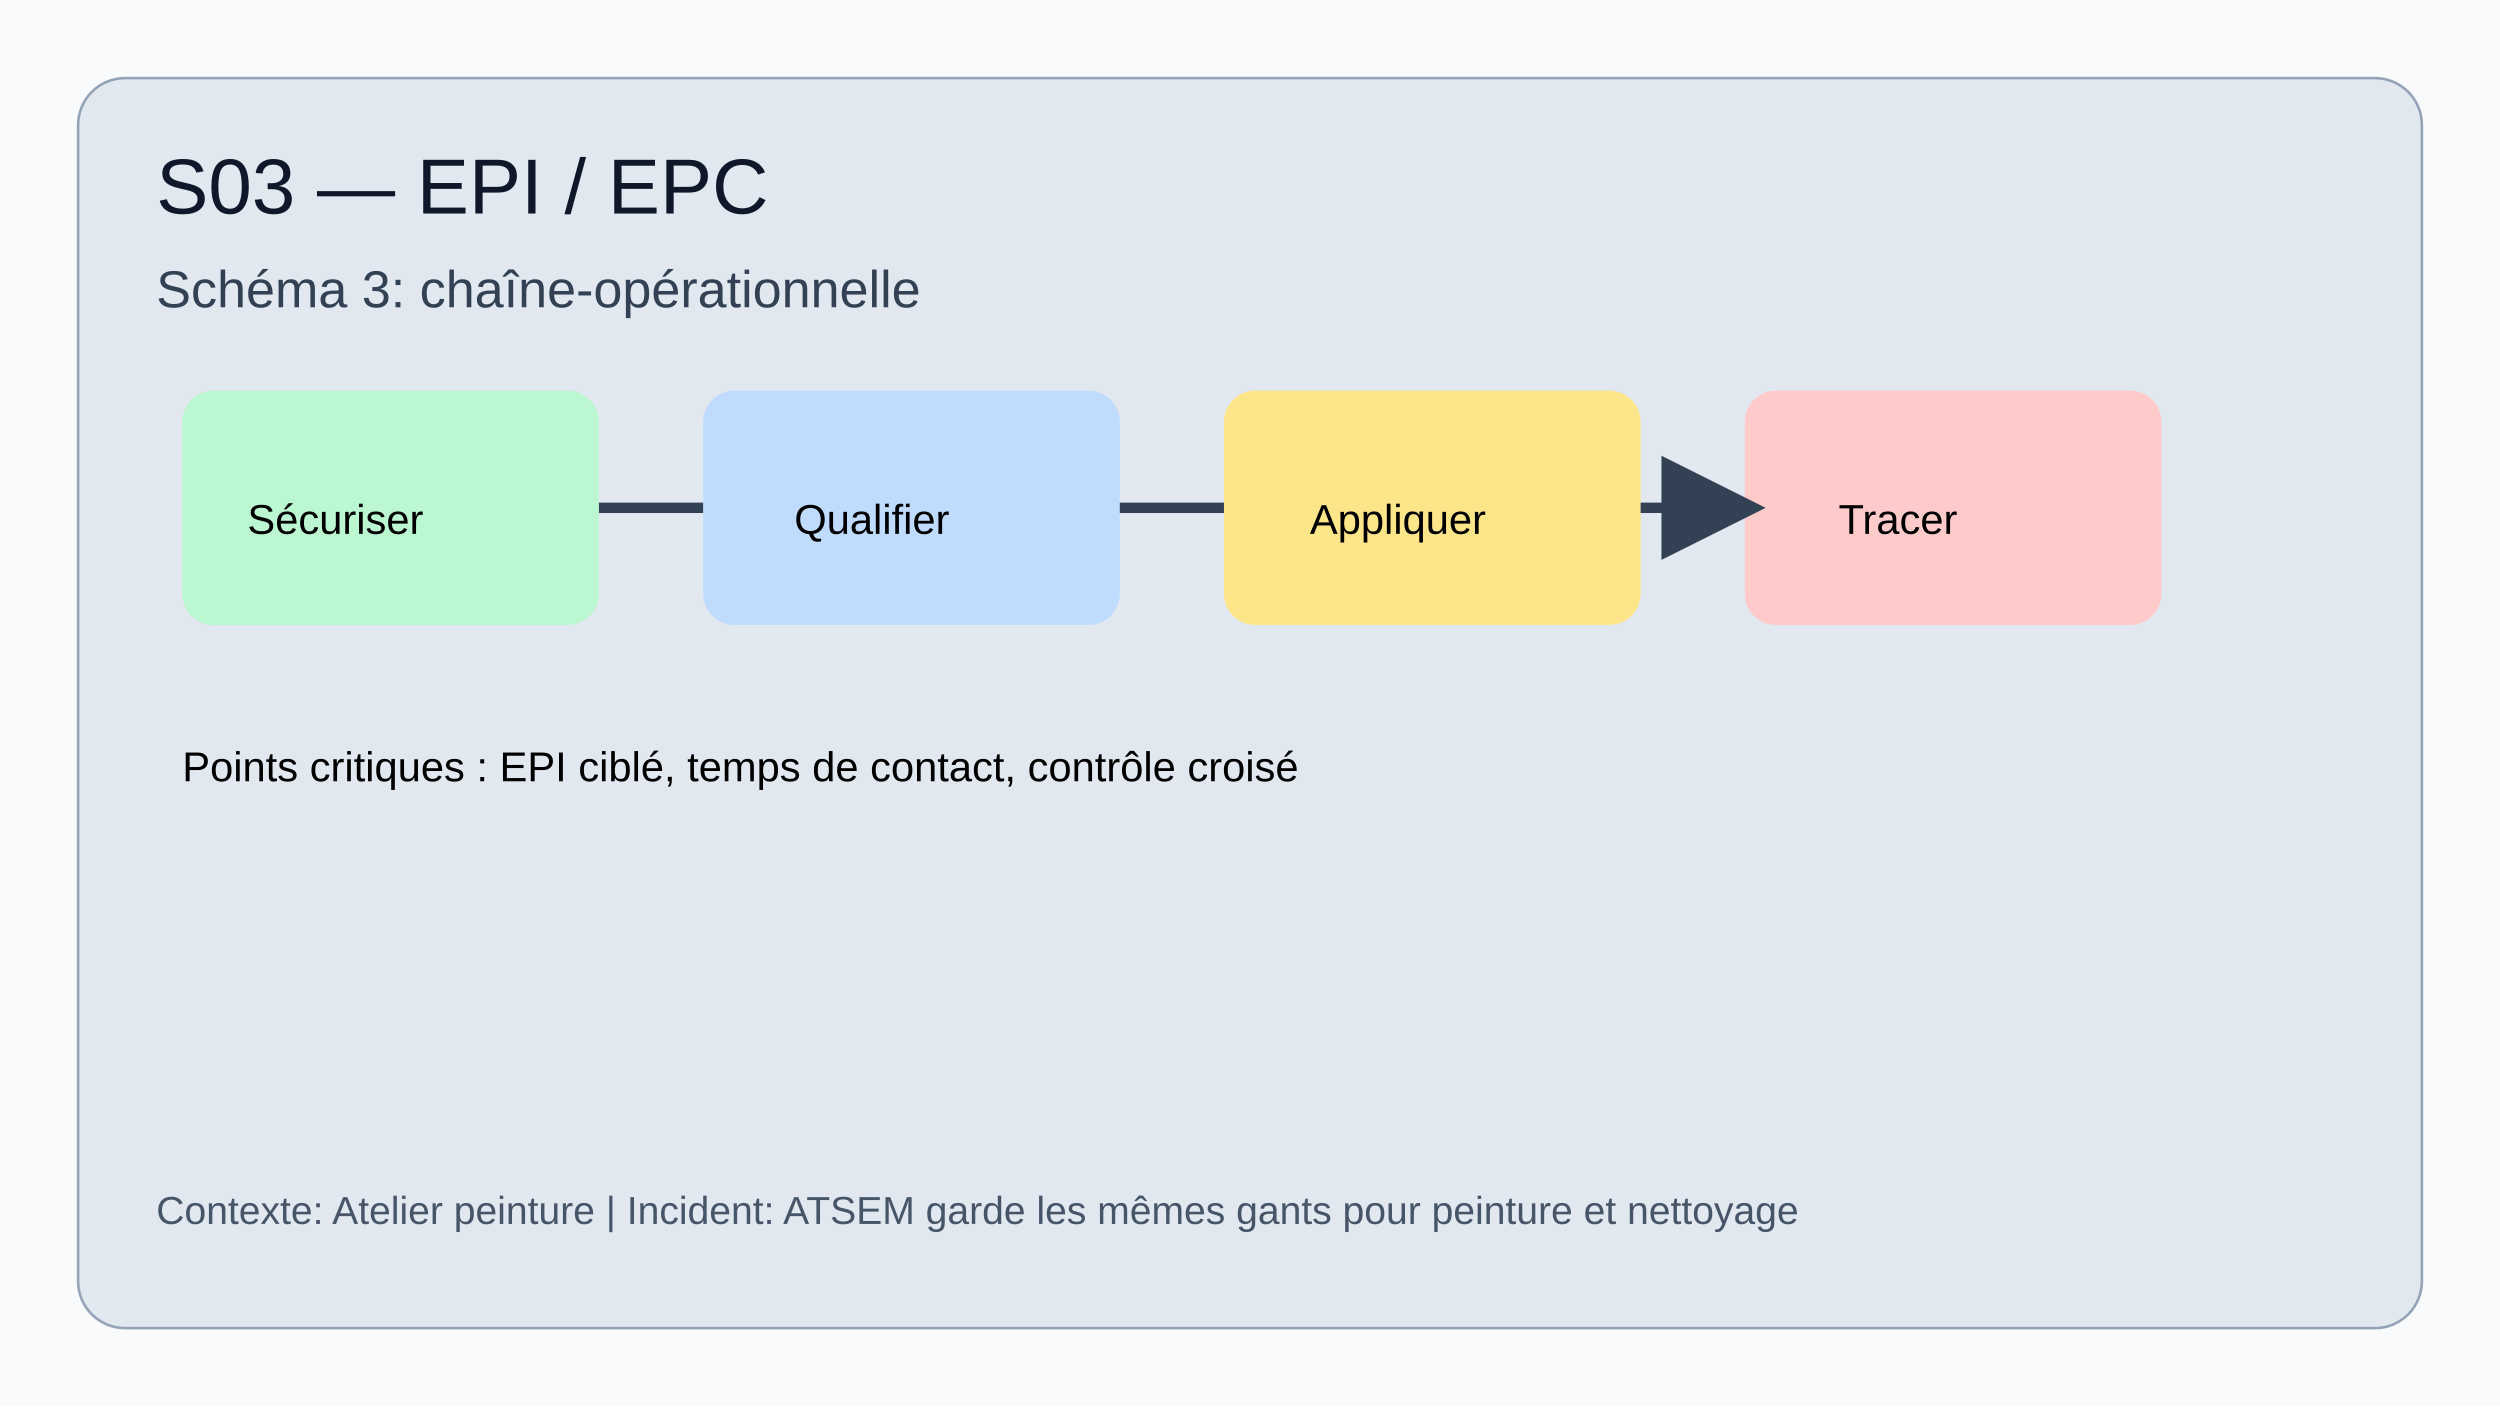
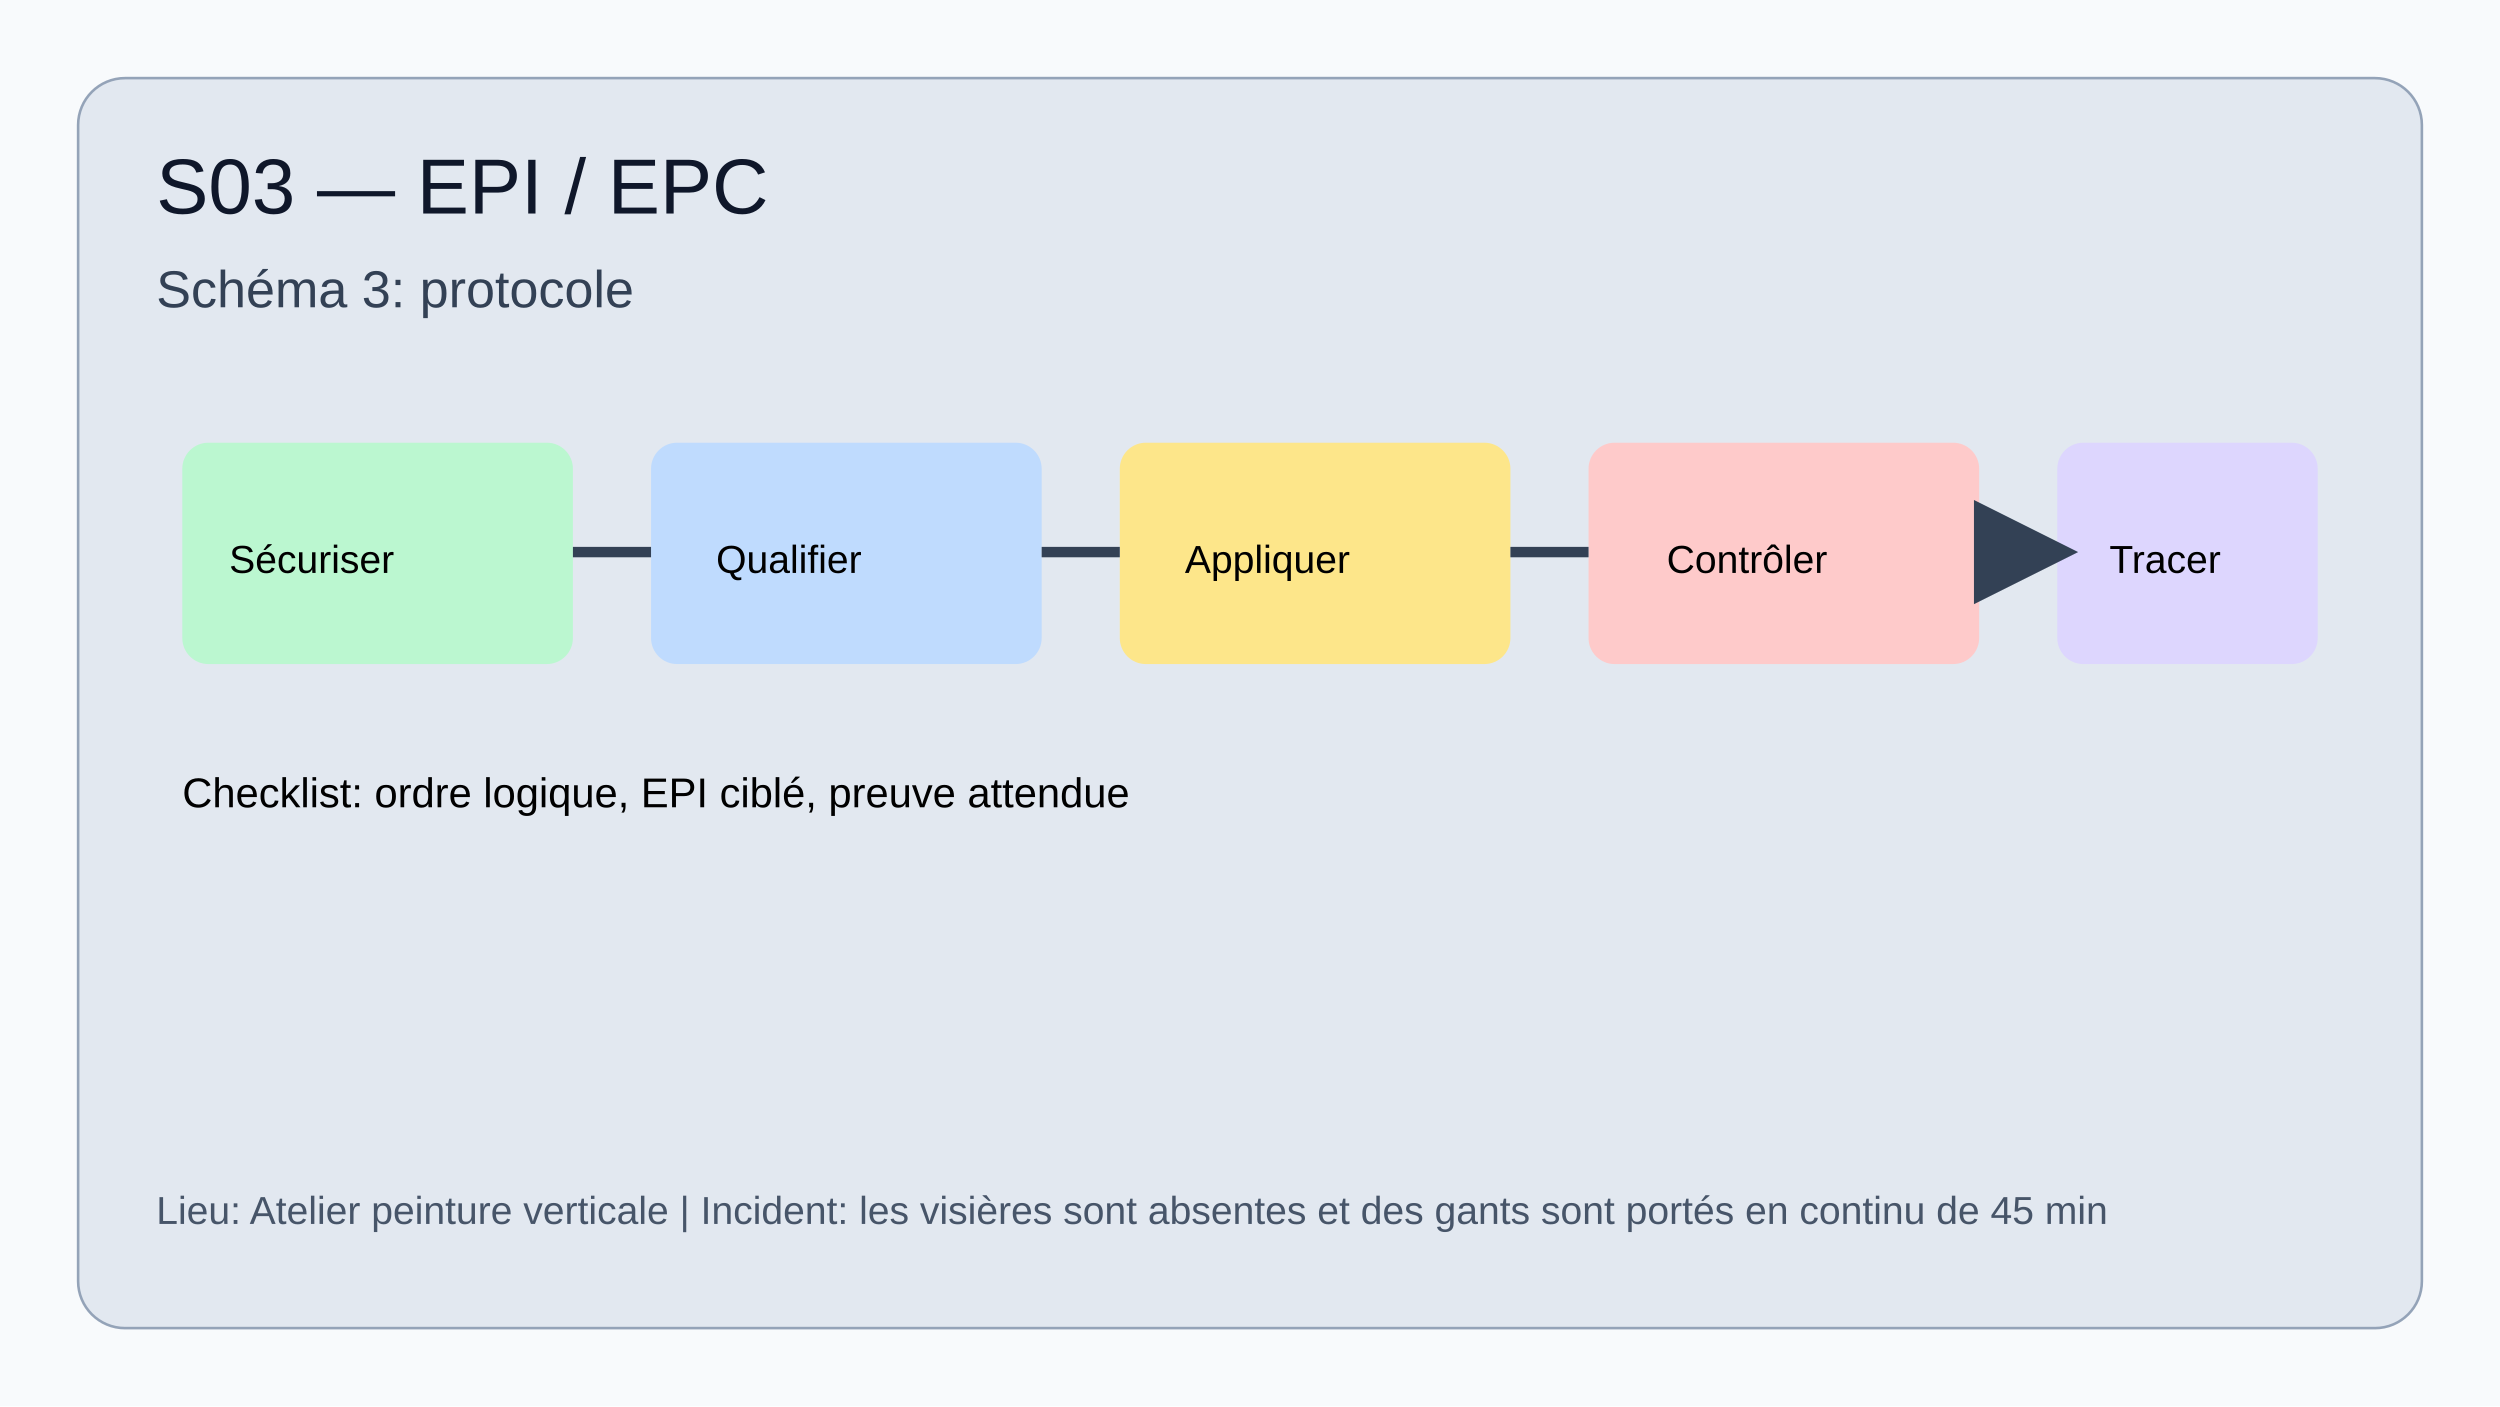
<svg xmlns="http://www.w3.org/2000/svg" viewBox="0 0 960 540">
  <rect width="960" height="540" fill="#f8fafc" />
  <rect x="30" y="30" width="900" height="480" rx="18" fill="#e2e8f0" stroke="#94a3b8" />
  <text x="60" y="82" font-size="30" font-family="Arial" fill="#0f172a">S03 — EPI / EPC</text>
-   <text x="60" y="118" font-size="20" font-family="Arial" fill="#334155">Schéma 3: chaîne-opérationnelle</text>
-   <rect x="70" y="150" width="160" height="90" rx="12" fill="#bbf7d0" />
-   <text x="95" y="205" font-size="16" font-family="Arial">Sécuriser</text>
-   <rect x="270" y="150" width="160" height="90" rx="12" fill="#bfdbfe" />
-   <text x="305" y="205" font-size="16" font-family="Arial">Qualifier</text>
-   <rect x="470" y="150" width="160" height="90" rx="12" fill="#fde68a" />
-   <text x="503" y="205" font-size="16" font-family="Arial">Appliquer</text>
-   <rect x="670" y="150" width="160" height="90" rx="12" fill="#fecaca" />
-   <text x="706" y="205" font-size="16" font-family="Arial">Tracer</text>
-   <path d="M230 195h40M430 195h40M630 195h40" stroke="#334155" stroke-width="4" marker-end="url(#a)" />
-   <text x="70" y="300" font-size="16" font-family="Arial">Points critiques : EPI ciblé, temps de contact, contrôle croisé</text>
-   <text x="60" y="470" font-size="15" font-family="Arial" fill="#475569">Contexte: Atelier peinture | Incident: ATSEM garde les mêmes gants pour peinture et nettoyage</text>
+   <text x="60" y="118" font-size="20" font-family="Arial" fill="#334155">Schéma 3: protocole</text>
+   <rect x="70" y="170" width="150" height="85" rx="10" fill="#bbf7d0" />
+   <text x="88" y="220" font-size="15" font-family="Arial">Sécuriser</text>
+   <rect x="250" y="170" width="150" height="85" rx="10" fill="#bfdbfe" />
+   <text x="275" y="220" font-size="15" font-family="Arial">Qualifier</text>
+   <rect x="430" y="170" width="150" height="85" rx="10" fill="#fde68a" />
+   <text x="455" y="220" font-size="15" font-family="Arial">Appliquer</text>
+   <rect x="610" y="170" width="150" height="85" rx="10" fill="#fecaca" />
+   <text x="640" y="220" font-size="15" font-family="Arial">Contrôler</text>
+   <rect x="790" y="170" width="100" height="85" rx="10" fill="#ddd6fe" />
+   <text x="810" y="220" font-size="15" font-family="Arial">Tracer</text>
+   <path d="M220 212h30M400 212h30M580 212h30M760 212h30" stroke="#334155" stroke-width="4" marker-end="url(#a)" />
+   <text x="70" y="310" font-size="16" font-family="Arial">Checklist: ordre logique, EPI ciblé, preuve attendue</text>
+   <text x="60" y="470" font-size="15" font-family="Arial" fill="#475569">Lieu: Atelier peinture verticale | Incident: les visières sont absentes et des gants sont portés en continu de 45 min</text>
  <defs>
    <marker id="a" markerWidth="10" markerHeight="10" refX="8" refY="5" orient="auto">
      <polygon points="0,0 10,5 0,10" fill="#334155" />
    </marker>
  </defs>
</svg>
